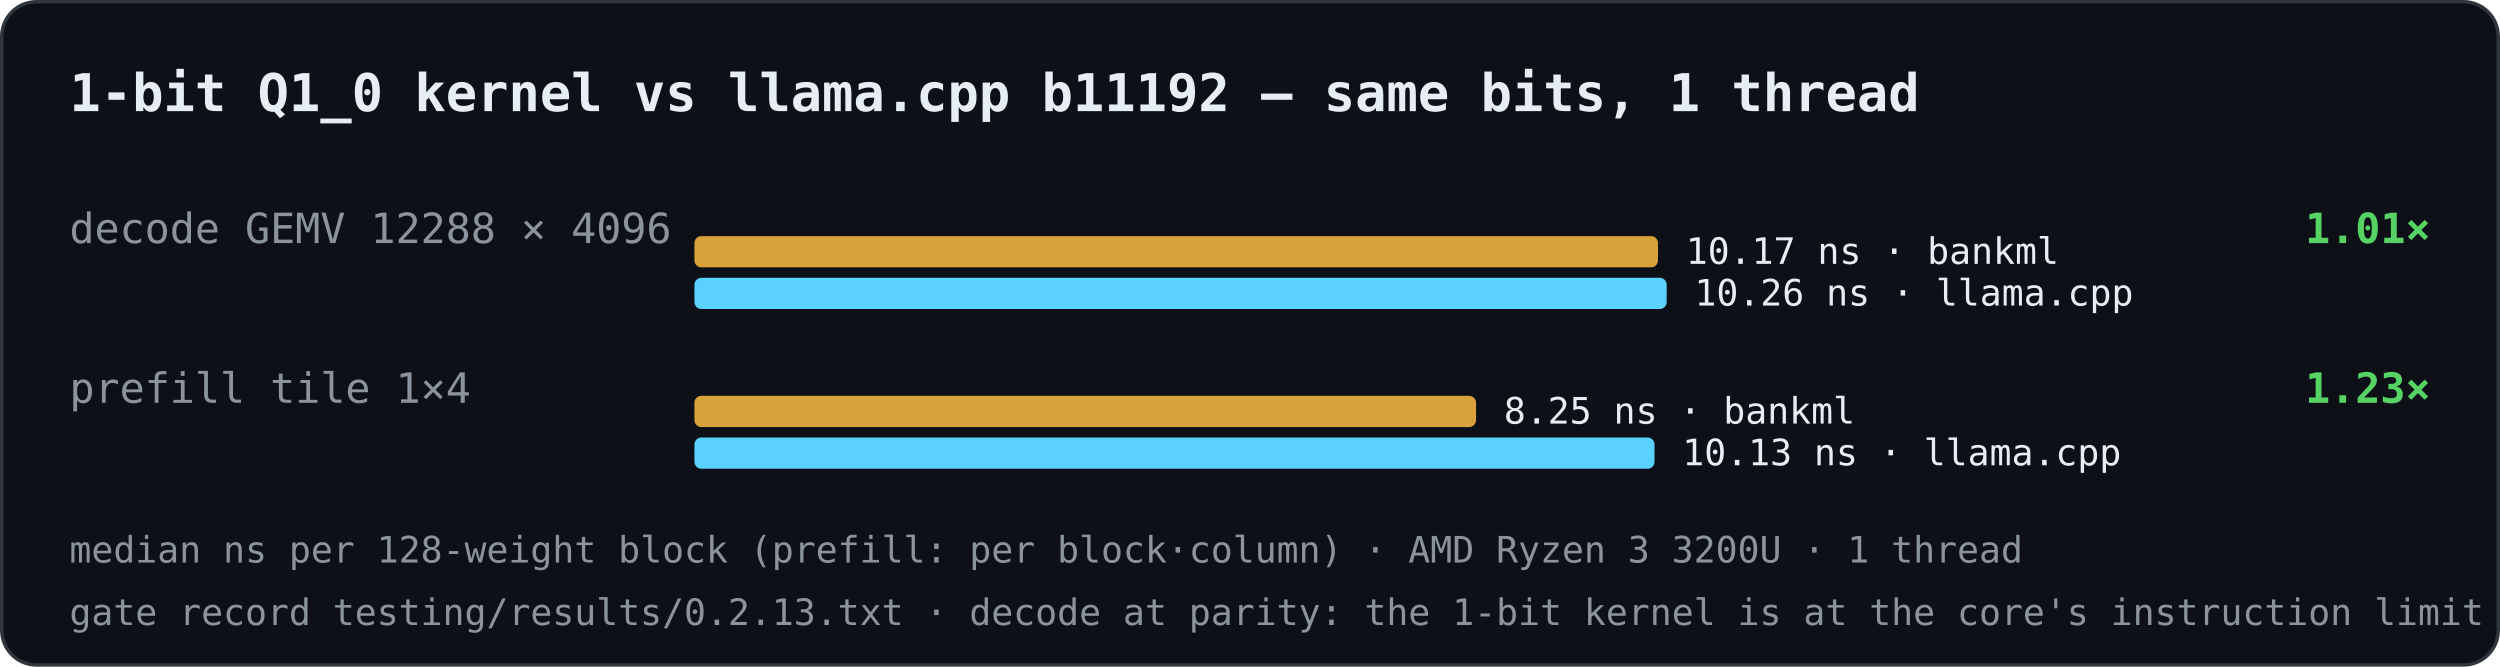
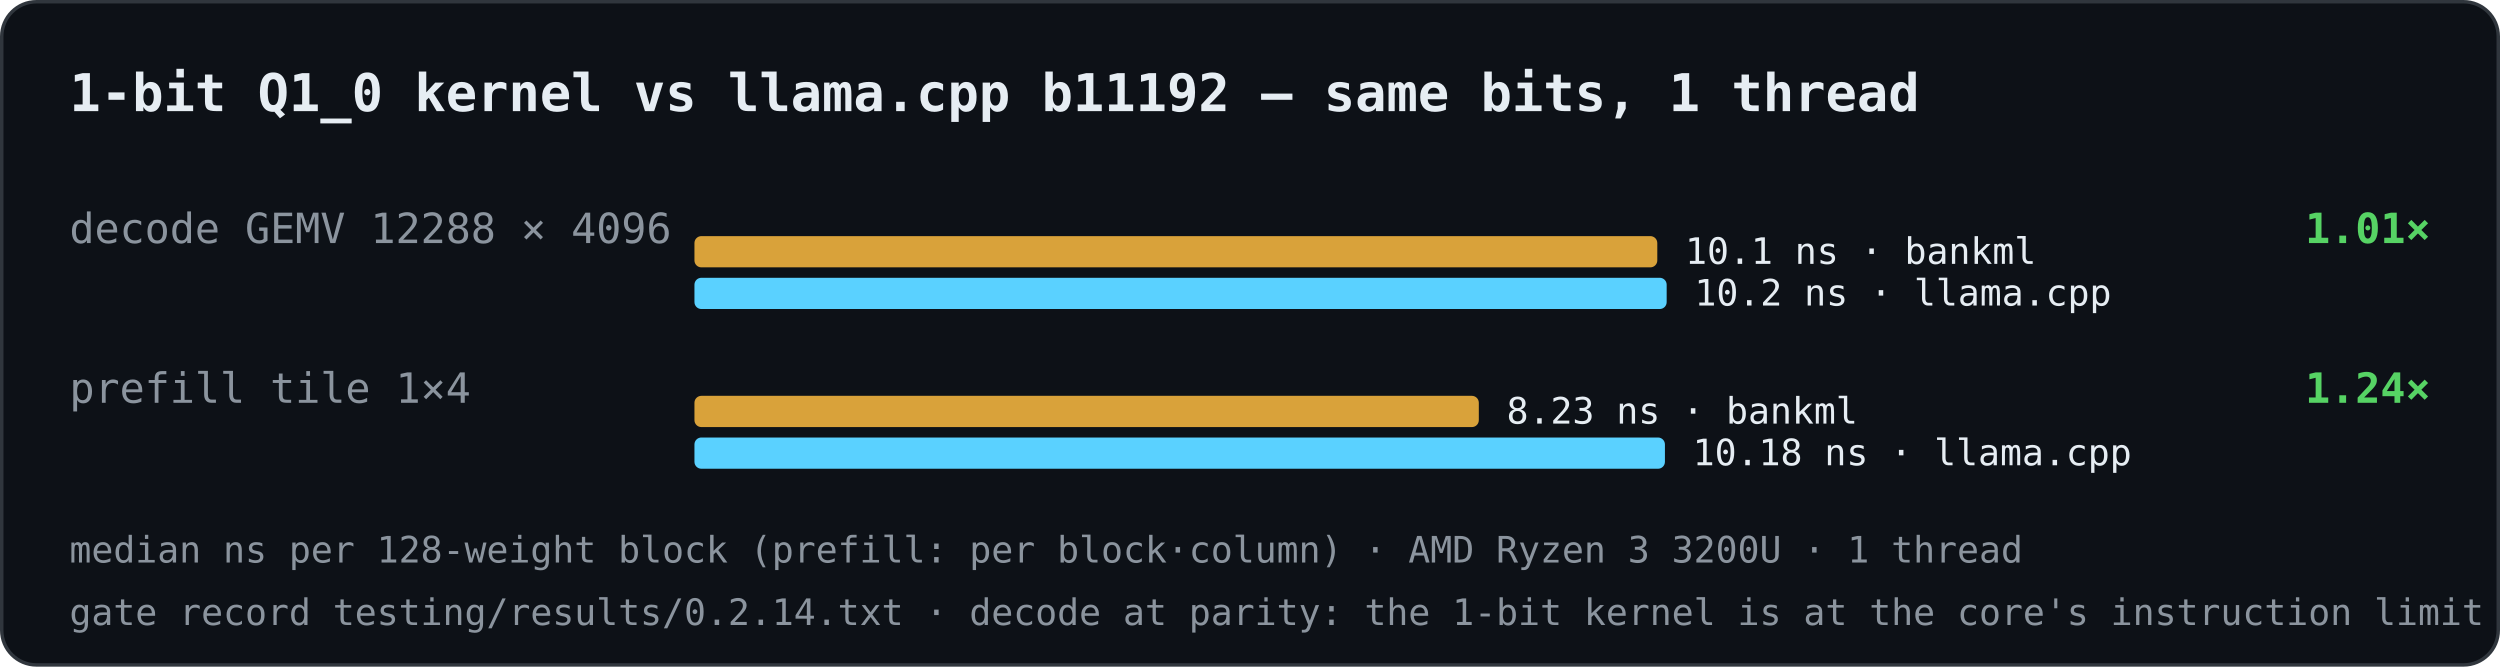
<svg xmlns="http://www.w3.org/2000/svg" width="720" height="192" viewBox="0 0 720 192" role="img" aria-label="1-bit Q1_0 kernel vs llama.cpp b11192 — same bits, 1 thread">
  <rect x="0.5" y="0.5" width="719" height="191" rx="10" fill="#0d1117" stroke="#30363d" />
  <text x="20" y="32" font-family="ui-monospace,SFMono-Regular,Menlo,Consolas,monospace" font-size="15" font-weight="700" text-anchor="start" fill="#e6edf3">1-bit Q1_0 kernel vs llama.cpp b11192 — same bits, 1 thread</text>
  <text x="20" y="70" font-family="ui-monospace,SFMono-Regular,Menlo,Consolas,monospace" font-size="12" font-weight="400" text-anchor="start" fill="#8b949e">decode GEMV 12288 × 4096</text>
-   <rect x="200" y="68" width="277.5" height="9" rx="2" fill="#D9A23A" />
-   <text x="485.5" y="76" font-family="ui-monospace,SFMono-Regular,Menlo,Consolas,monospace" font-size="10.5" font-weight="400" text-anchor="start" fill="#e6edf3">10.17 ns · bankml</text>
+   <rect x="200" y="68" width="277.3" height="9" rx="2" fill="#D9A23A" />
+   <text x="485.3" y="76" font-family="ui-monospace,SFMono-Regular,Menlo,Consolas,monospace" font-size="10.5" font-weight="400" text-anchor="start" fill="#e6edf3">10.1 ns · bankml</text>
  <rect x="200" y="80" width="280.0" height="9" rx="2" fill="#5AD1FF" />
-   <text x="488.0" y="88" font-family="ui-monospace,SFMono-Regular,Menlo,Consolas,monospace" font-size="10.5" font-weight="400" text-anchor="start" fill="#e6edf3">10.26 ns · llama.cpp</text>
+   <text x="488.0" y="88" font-family="ui-monospace,SFMono-Regular,Menlo,Consolas,monospace" font-size="10.5" font-weight="400" text-anchor="start" fill="#e6edf3">10.2 ns · llama.cpp</text>
  <text x="700" y="70" font-family="ui-monospace,SFMono-Regular,Menlo,Consolas,monospace" font-size="12" font-weight="700" text-anchor="end" fill="#56D364">1.01×</text>
  <text x="20" y="116" font-family="ui-monospace,SFMono-Regular,Menlo,Consolas,monospace" font-size="12" font-weight="400" text-anchor="start" fill="#8b949e">prefill tile 1×4</text>
-   <rect x="200" y="114" width="225.1" height="9" rx="2" fill="#D9A23A" />
-   <text x="433.1" y="122" font-family="ui-monospace,SFMono-Regular,Menlo,Consolas,monospace" font-size="10.5" font-weight="400" text-anchor="start" fill="#e6edf3">8.25 ns · bankml</text>
-   <rect x="200" y="126" width="276.5" height="9" rx="2" fill="#5AD1FF" />
-   <text x="484.5" y="134" font-family="ui-monospace,SFMono-Regular,Menlo,Consolas,monospace" font-size="10.5" font-weight="400" text-anchor="start" fill="#e6edf3">10.13 ns · llama.cpp</text>
-   <text x="700" y="116" font-family="ui-monospace,SFMono-Regular,Menlo,Consolas,monospace" font-size="12" font-weight="700" text-anchor="end" fill="#56D364">1.23×</text>
+   <rect x="200" y="114" width="225.9" height="9" rx="2" fill="#D9A23A" />
+   <text x="433.9" y="122" font-family="ui-monospace,SFMono-Regular,Menlo,Consolas,monospace" font-size="10.5" font-weight="400" text-anchor="start" fill="#e6edf3">8.23 ns · bankml</text>
+   <rect x="200" y="126" width="279.5" height="9" rx="2" fill="#5AD1FF" />
+   <text x="487.5" y="134" font-family="ui-monospace,SFMono-Regular,Menlo,Consolas,monospace" font-size="10.5" font-weight="400" text-anchor="start" fill="#e6edf3">10.18 ns · llama.cpp</text>
+   <text x="700" y="116" font-family="ui-monospace,SFMono-Regular,Menlo,Consolas,monospace" font-size="12" font-weight="700" text-anchor="end" fill="#56D364">1.24×</text>
  <text x="20" y="162" font-family="ui-monospace,SFMono-Regular,Menlo,Consolas,monospace" font-size="10.5" font-weight="400" text-anchor="start" fill="#8b949e">median ns per 128-weight block (prefill: per block·column) · AMD Ryzen 3 3200U · 1 thread</text>
-   <text x="20" y="180" font-family="ui-monospace,SFMono-Regular,Menlo,Consolas,monospace" font-size="10.5" font-weight="400" text-anchor="start" fill="#8b949e">gate record testing/results/0.2.13.txt · decode at parity: the 1-bit kernel is at the core's instruction limit</text>
+   <text x="20" y="180" font-family="ui-monospace,SFMono-Regular,Menlo,Consolas,monospace" font-size="10.5" font-weight="400" text-anchor="start" fill="#8b949e">gate record testing/results/0.2.14.txt · decode at parity: the 1-bit kernel is at the core's instruction limit</text>
</svg>
